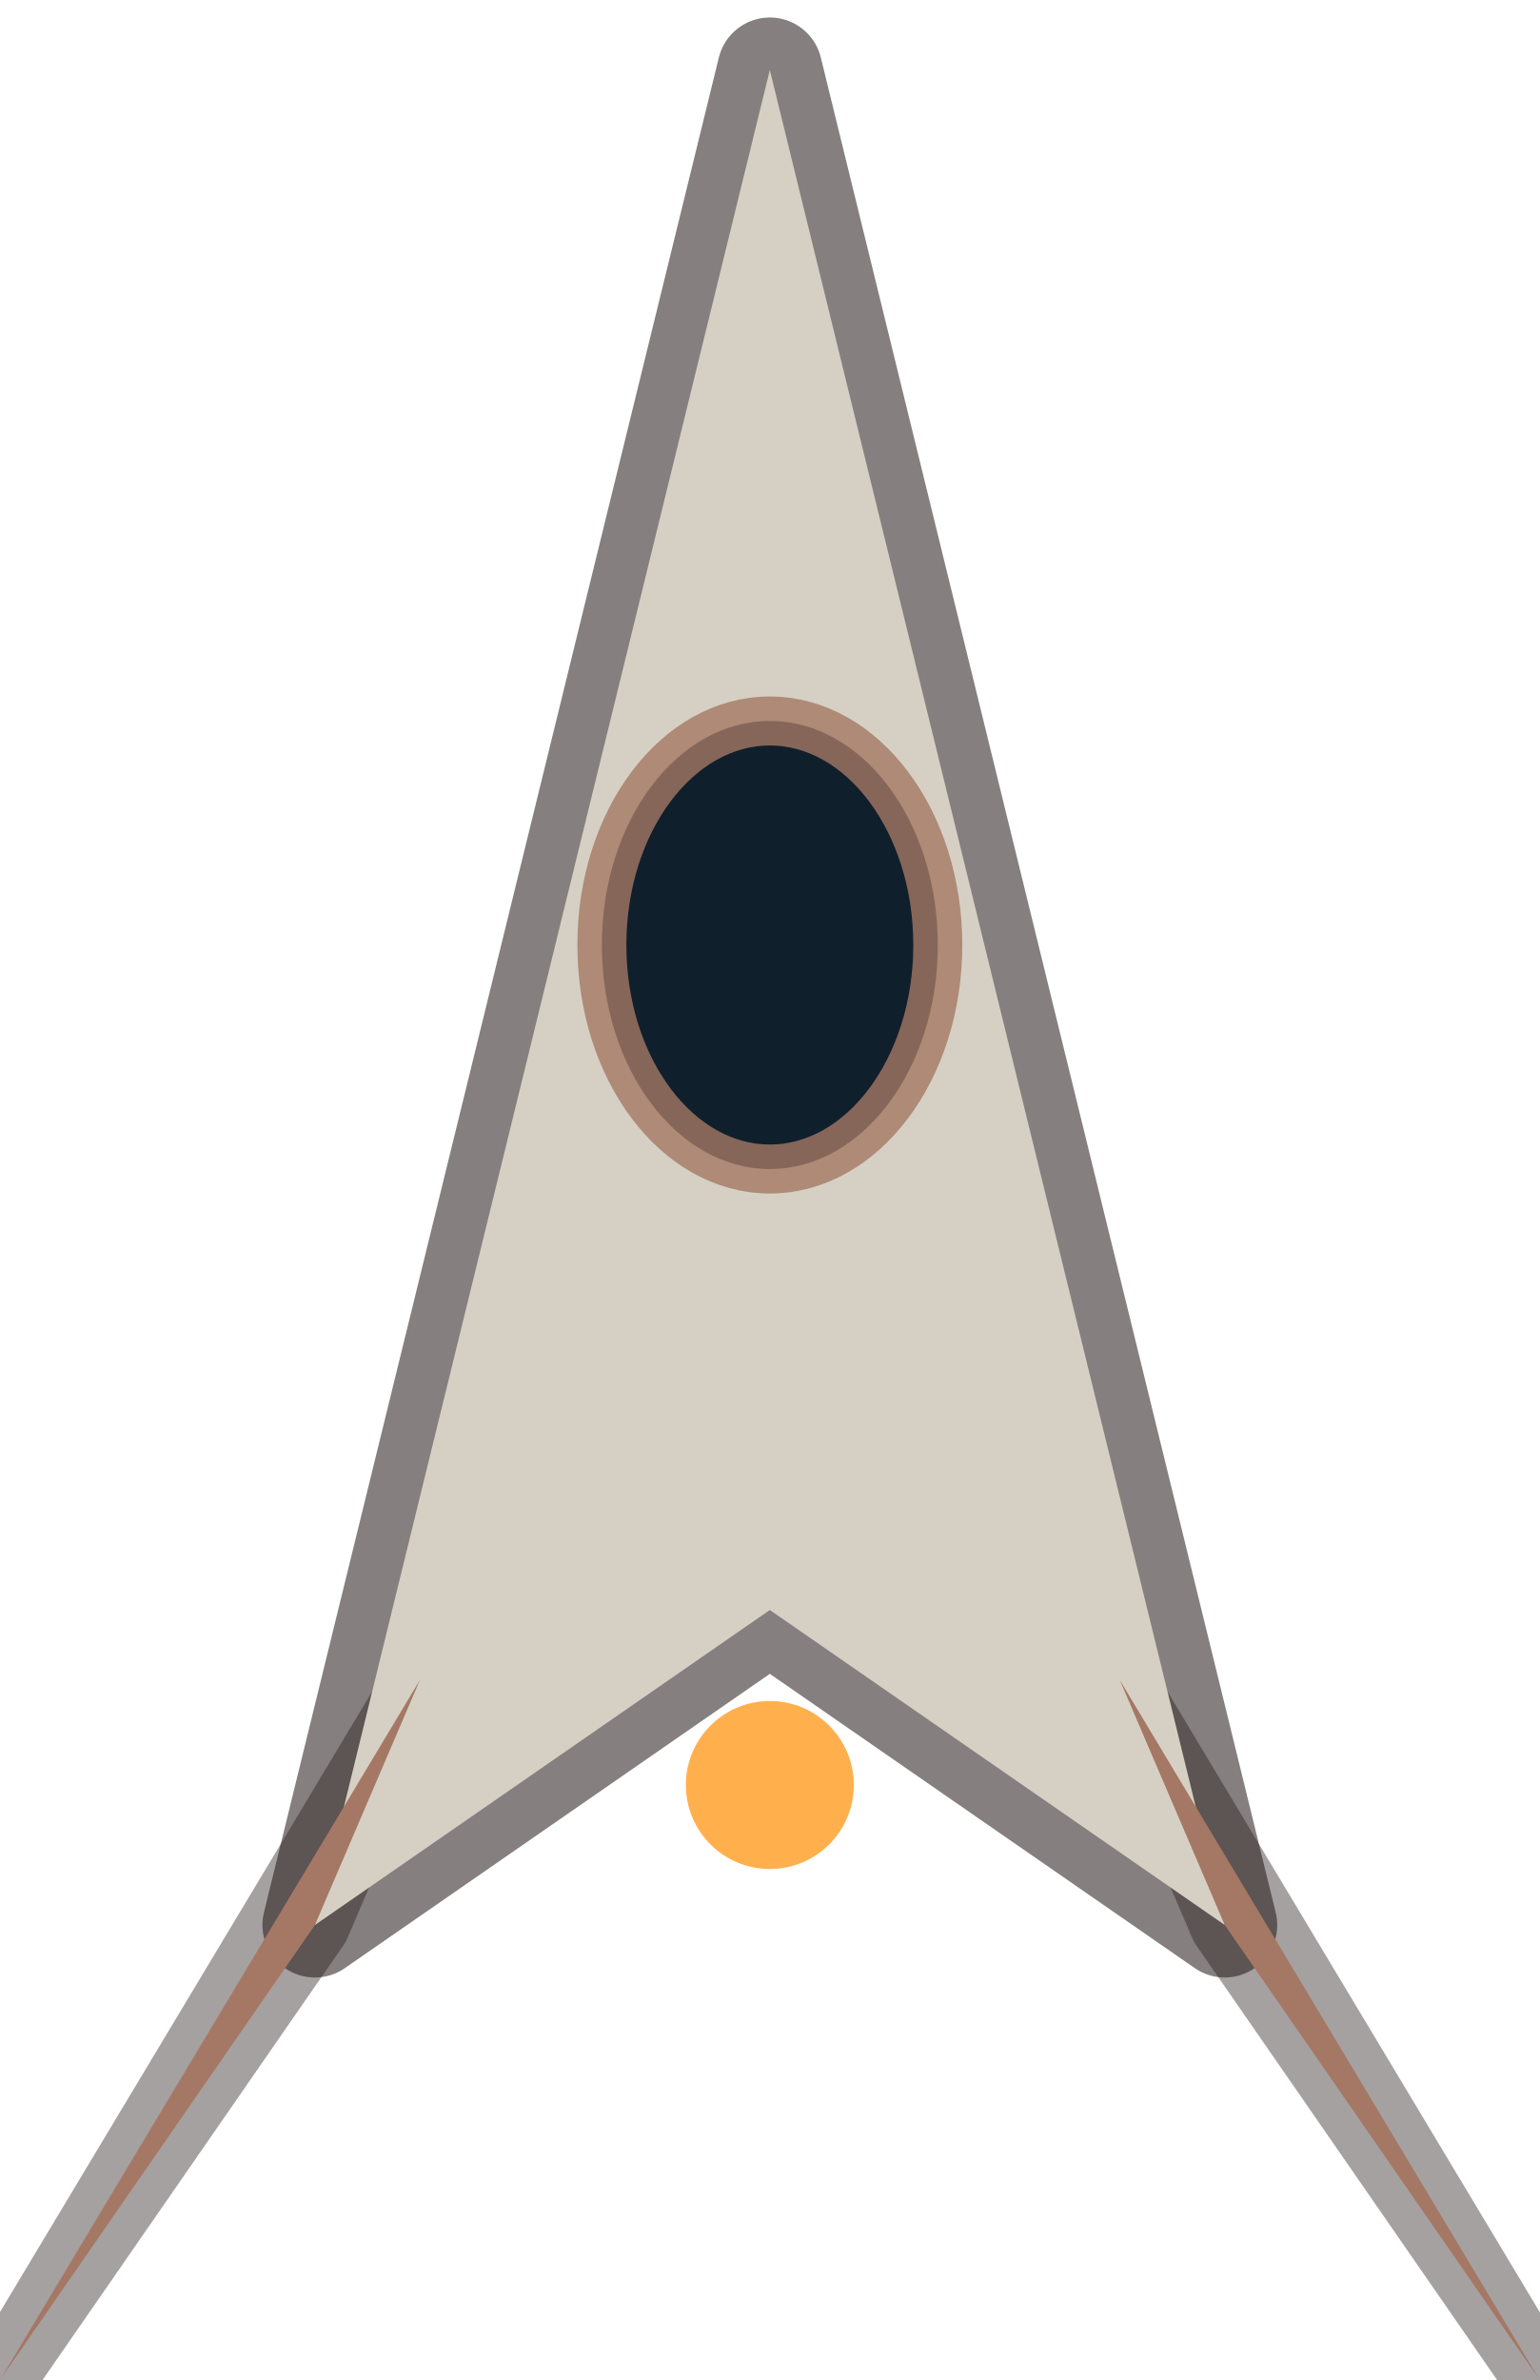
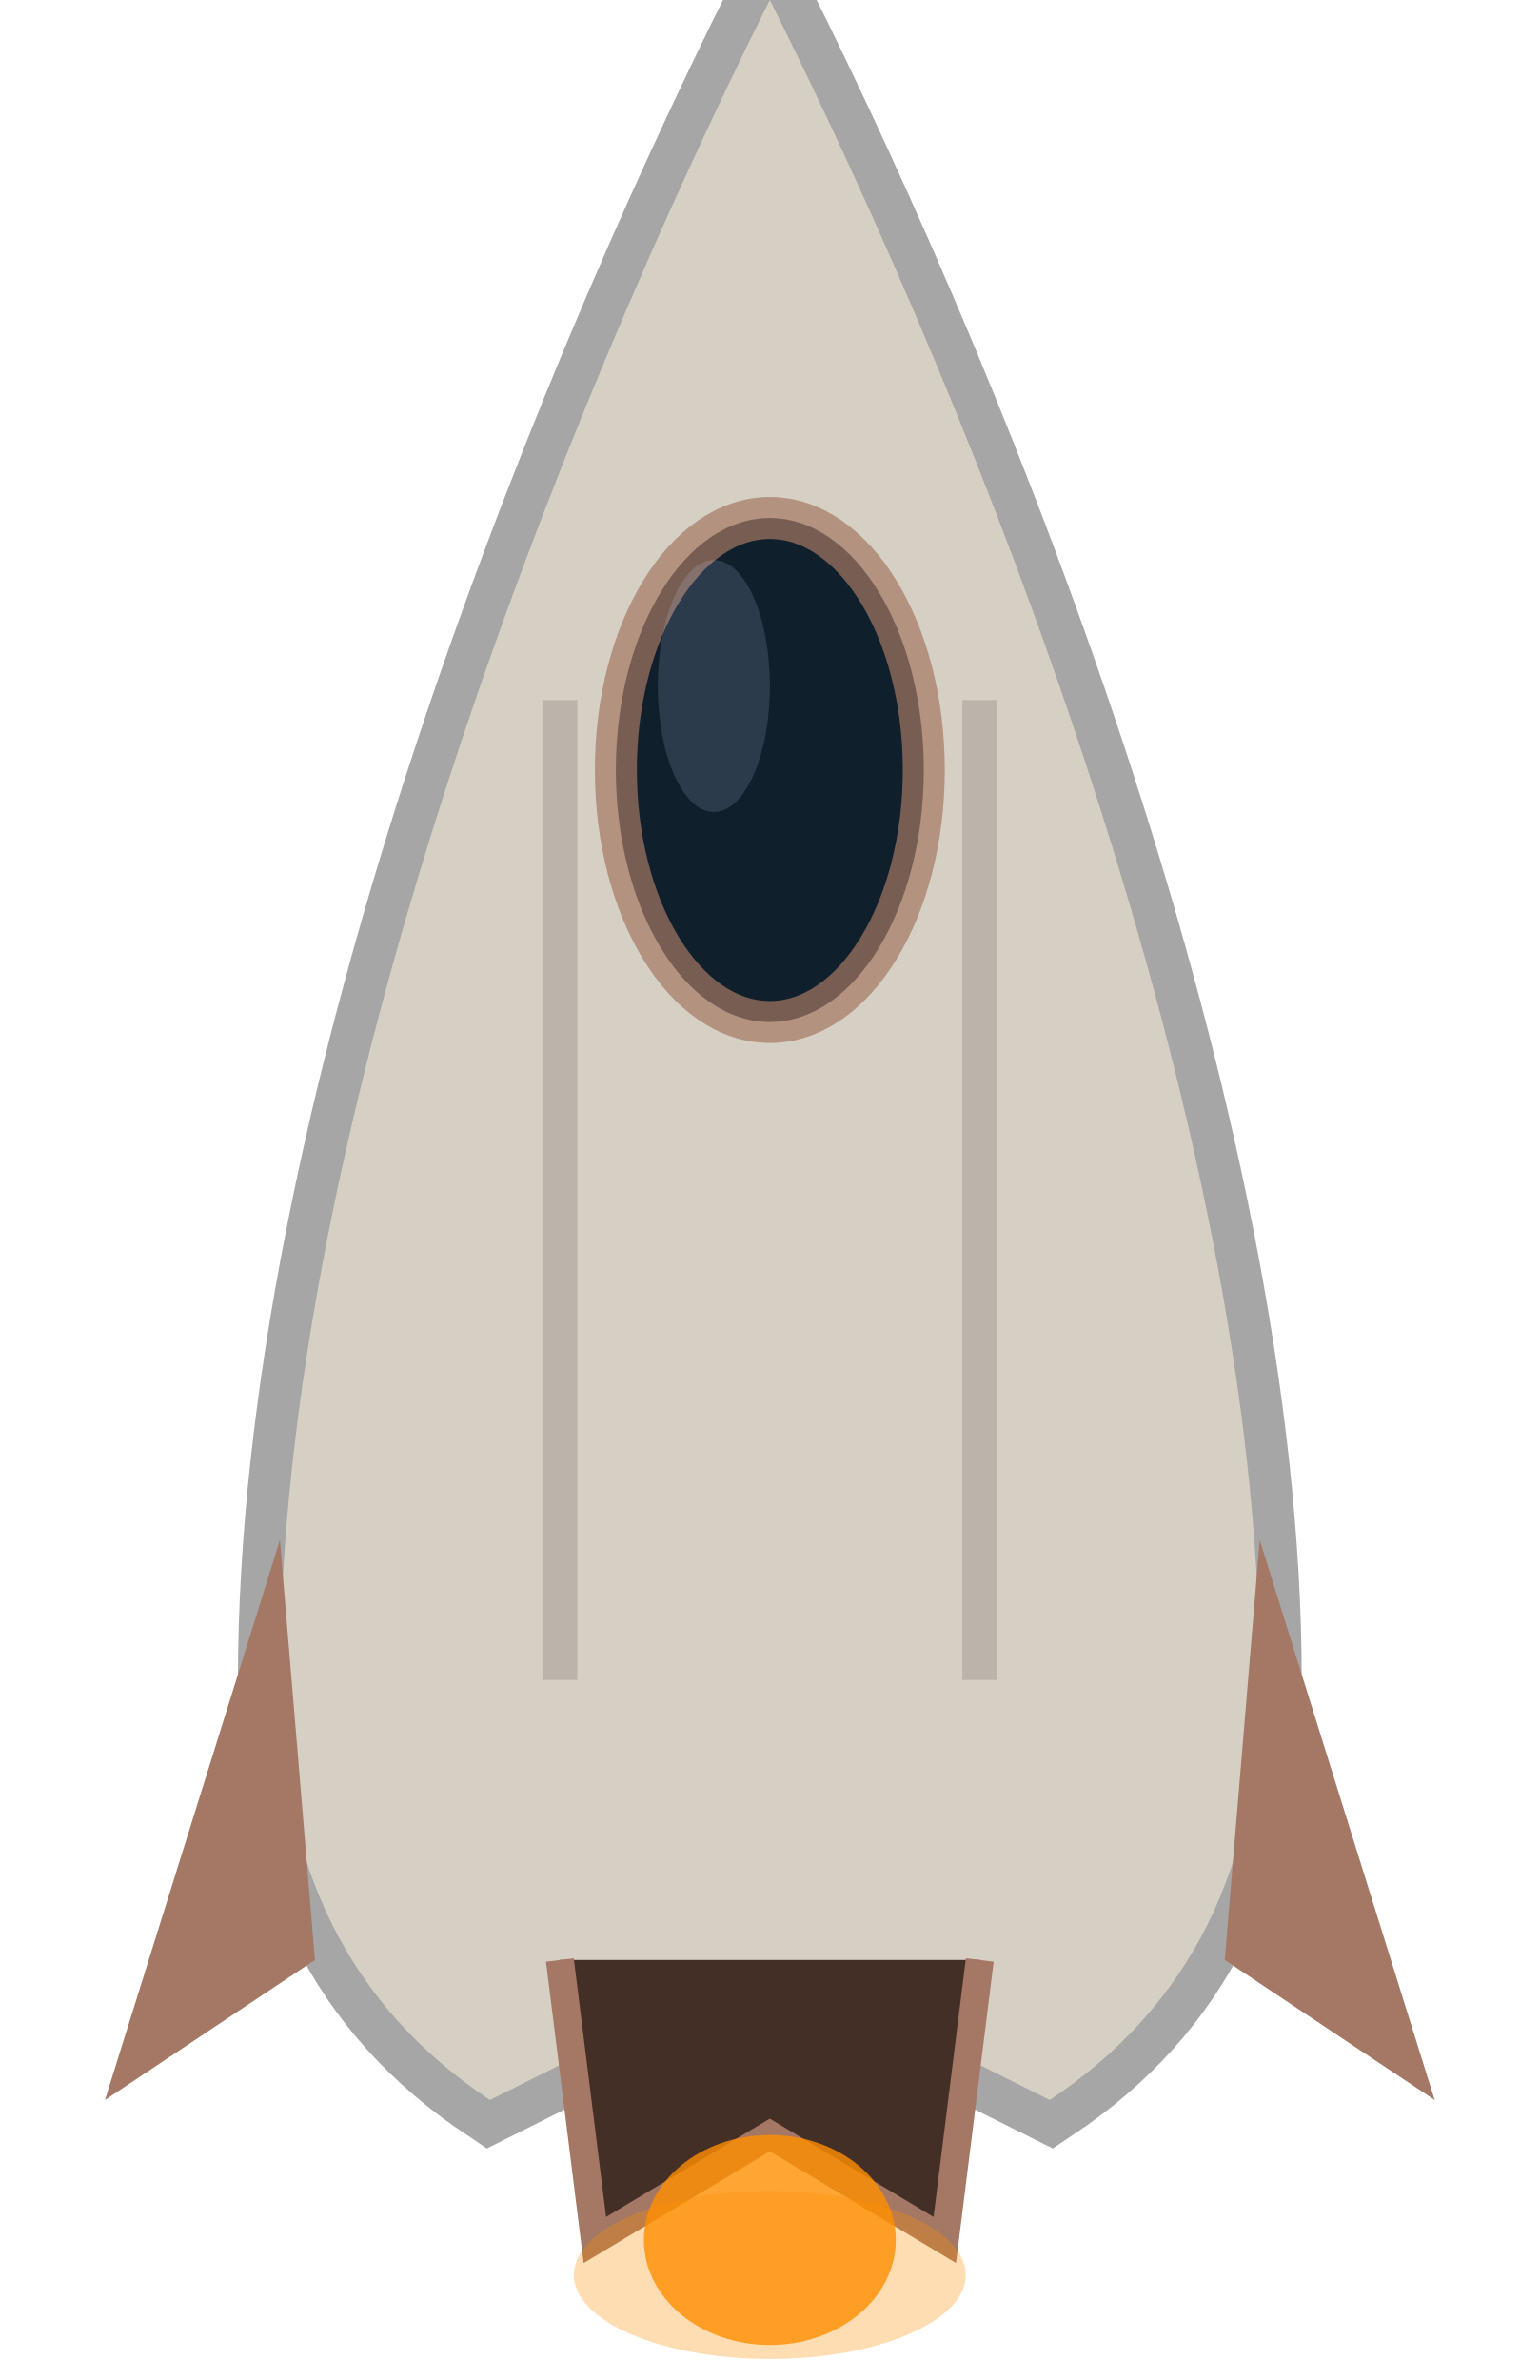
<svg xmlns="http://www.w3.org/2000/svg" width="22" height="34" viewBox="0 0 22 34">
-   <path d="M11 1 L17.5 27.5 L11 23 L4.5 27.5 Z" fill="none" stroke="rgba(34,22,22,0.55)" stroke-width="1.5" stroke-linejoin="round" />
-   <path d="M4.5 27.5 L0 34 L6 24 Z" fill="none" stroke="rgba(34,22,22,0.4)" stroke-width="1" stroke-linejoin="round" />
-   <path d="M17.5 27.5 L22 34 L16 24 Z" fill="none" stroke="rgba(34,22,22,0.4)" stroke-width="1" stroke-linejoin="round" />
-   <path d="M11 1 L17.5 27.5 L11 23 L4.5 27.5 Z" fill="#d6d0c4" />
-   <path d="M4.5 27.5 L0 34 L6 24 Z" fill="#a47864" />
-   <path d="M17.5 27.5 L22 34 L16 24 Z" fill="#a47864" />
-   <ellipse cx="11" cy="13.5" rx="2.4" ry="3.2" fill="#101f2c" />
-   <ellipse cx="11" cy="13.5" rx="2.4" ry="3.2" fill="none" stroke="#a47864" stroke-width="0.7" opacity="0.8" />
-   <circle cx="11" cy="25.5" r="1.2" fill="#ff8e00" opacity="0.7" />
+   <path d="M11 0 C8 6, 4 16, 4 24 Q4 28, 7 30 L11 28 L15 30 Q18 28, 18 24 C18 16, 14 6, 11 0Z" fill="none" stroke="rgba(0,0,0,0.35)" stroke-width="1.2" />
+   <path d="M11 0 C8 6, 4 16, 4 24 Q4 28, 7 30 L11 28 L15 30 Q18 28, 18 24 C18 16, 14 6, 11 0Z" fill="#d6d0c4" />
+   <path d="M8 10 L8 24" stroke="rgba(34,22,22,0.15)" stroke-width="0.5" />
+   <path d="M14 10 L14 24" stroke="rgba(34,22,22,0.15)" stroke-width="0.5" />
+   <path d="M4 22 L1.5 30 L4.5 28 Z" fill="#a47864" />
+   <path d="M18 22 L20.5 30 L17.5 28 Z" fill="#a47864" />
+   <ellipse cx="11" cy="11" rx="2.2" ry="3.6" fill="#101f2c" />
+   <ellipse cx="11" cy="11" rx="2.2" ry="3.6" fill="none" stroke="#a47864" stroke-width="0.6" opacity="0.7" />
+   <ellipse cx="10.2" cy="9.8" rx="0.8" ry="1.8" fill="rgba(200,220,255,0.15)" />
+   <path d="M8 28 L8.5 32 L11 30.5 L13.5 32 L14 28" fill="#442f26" stroke="#a47864" stroke-width="0.4" />
+   <ellipse cx="11" cy="32" rx="1.8" ry="1.5" fill="#ff8e00" opacity="0.8" />
+   <ellipse cx="11" cy="32.5" rx="2.8" ry="1.2" fill="#ff8e00" opacity="0.3" />
</svg>
